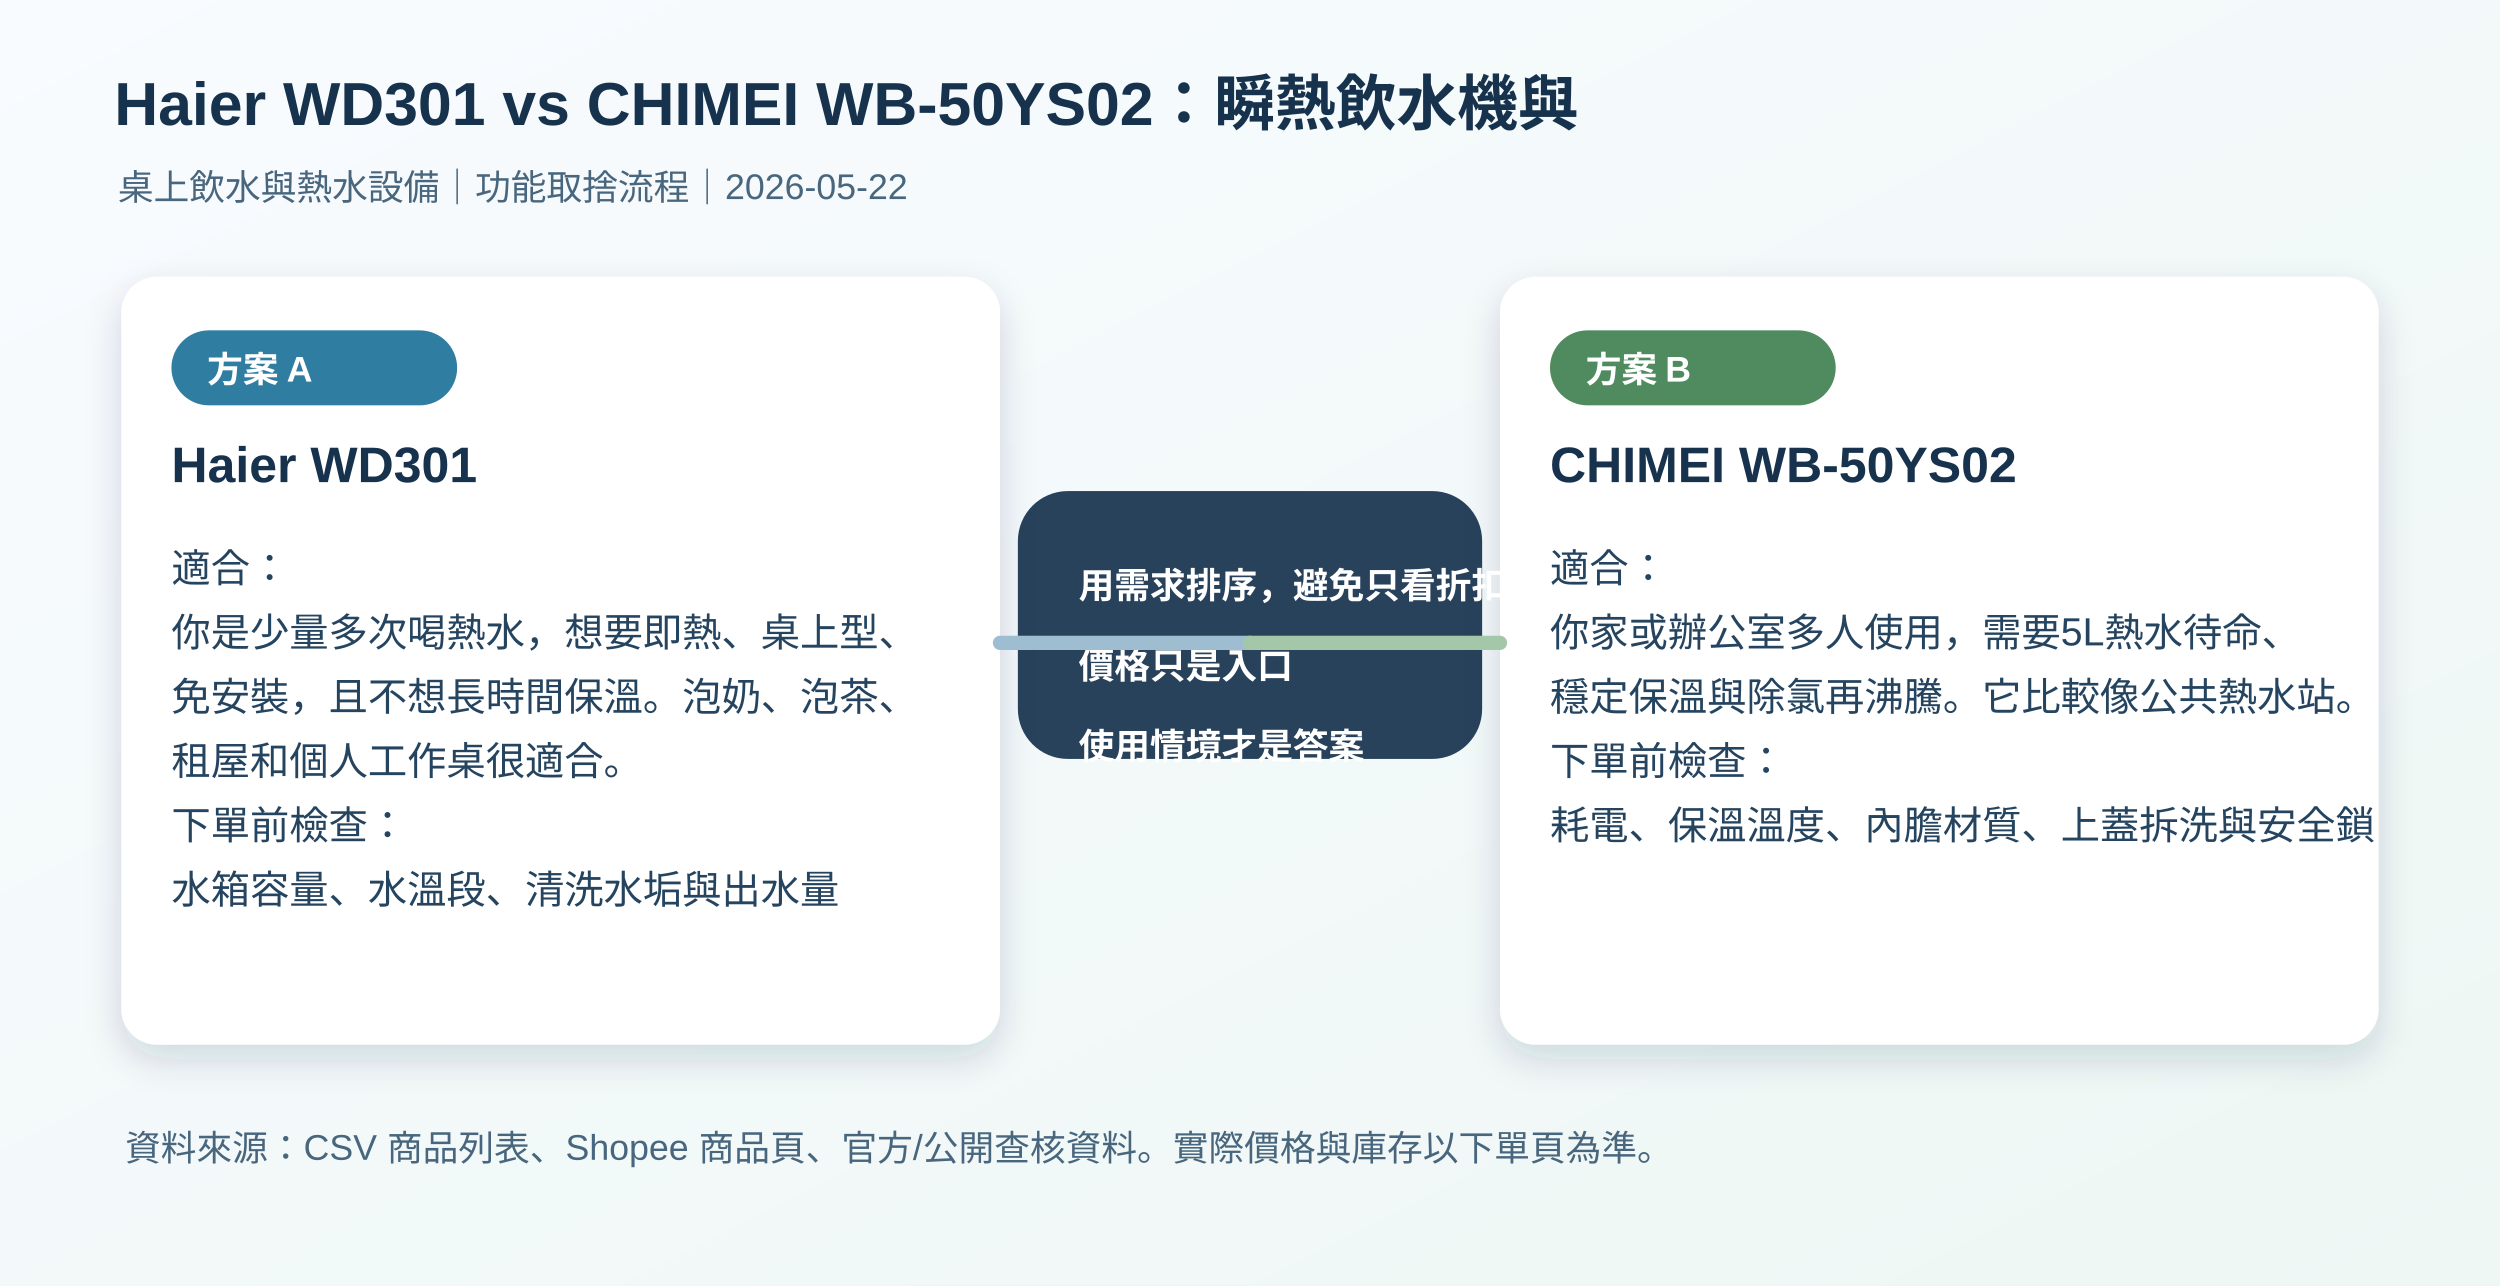
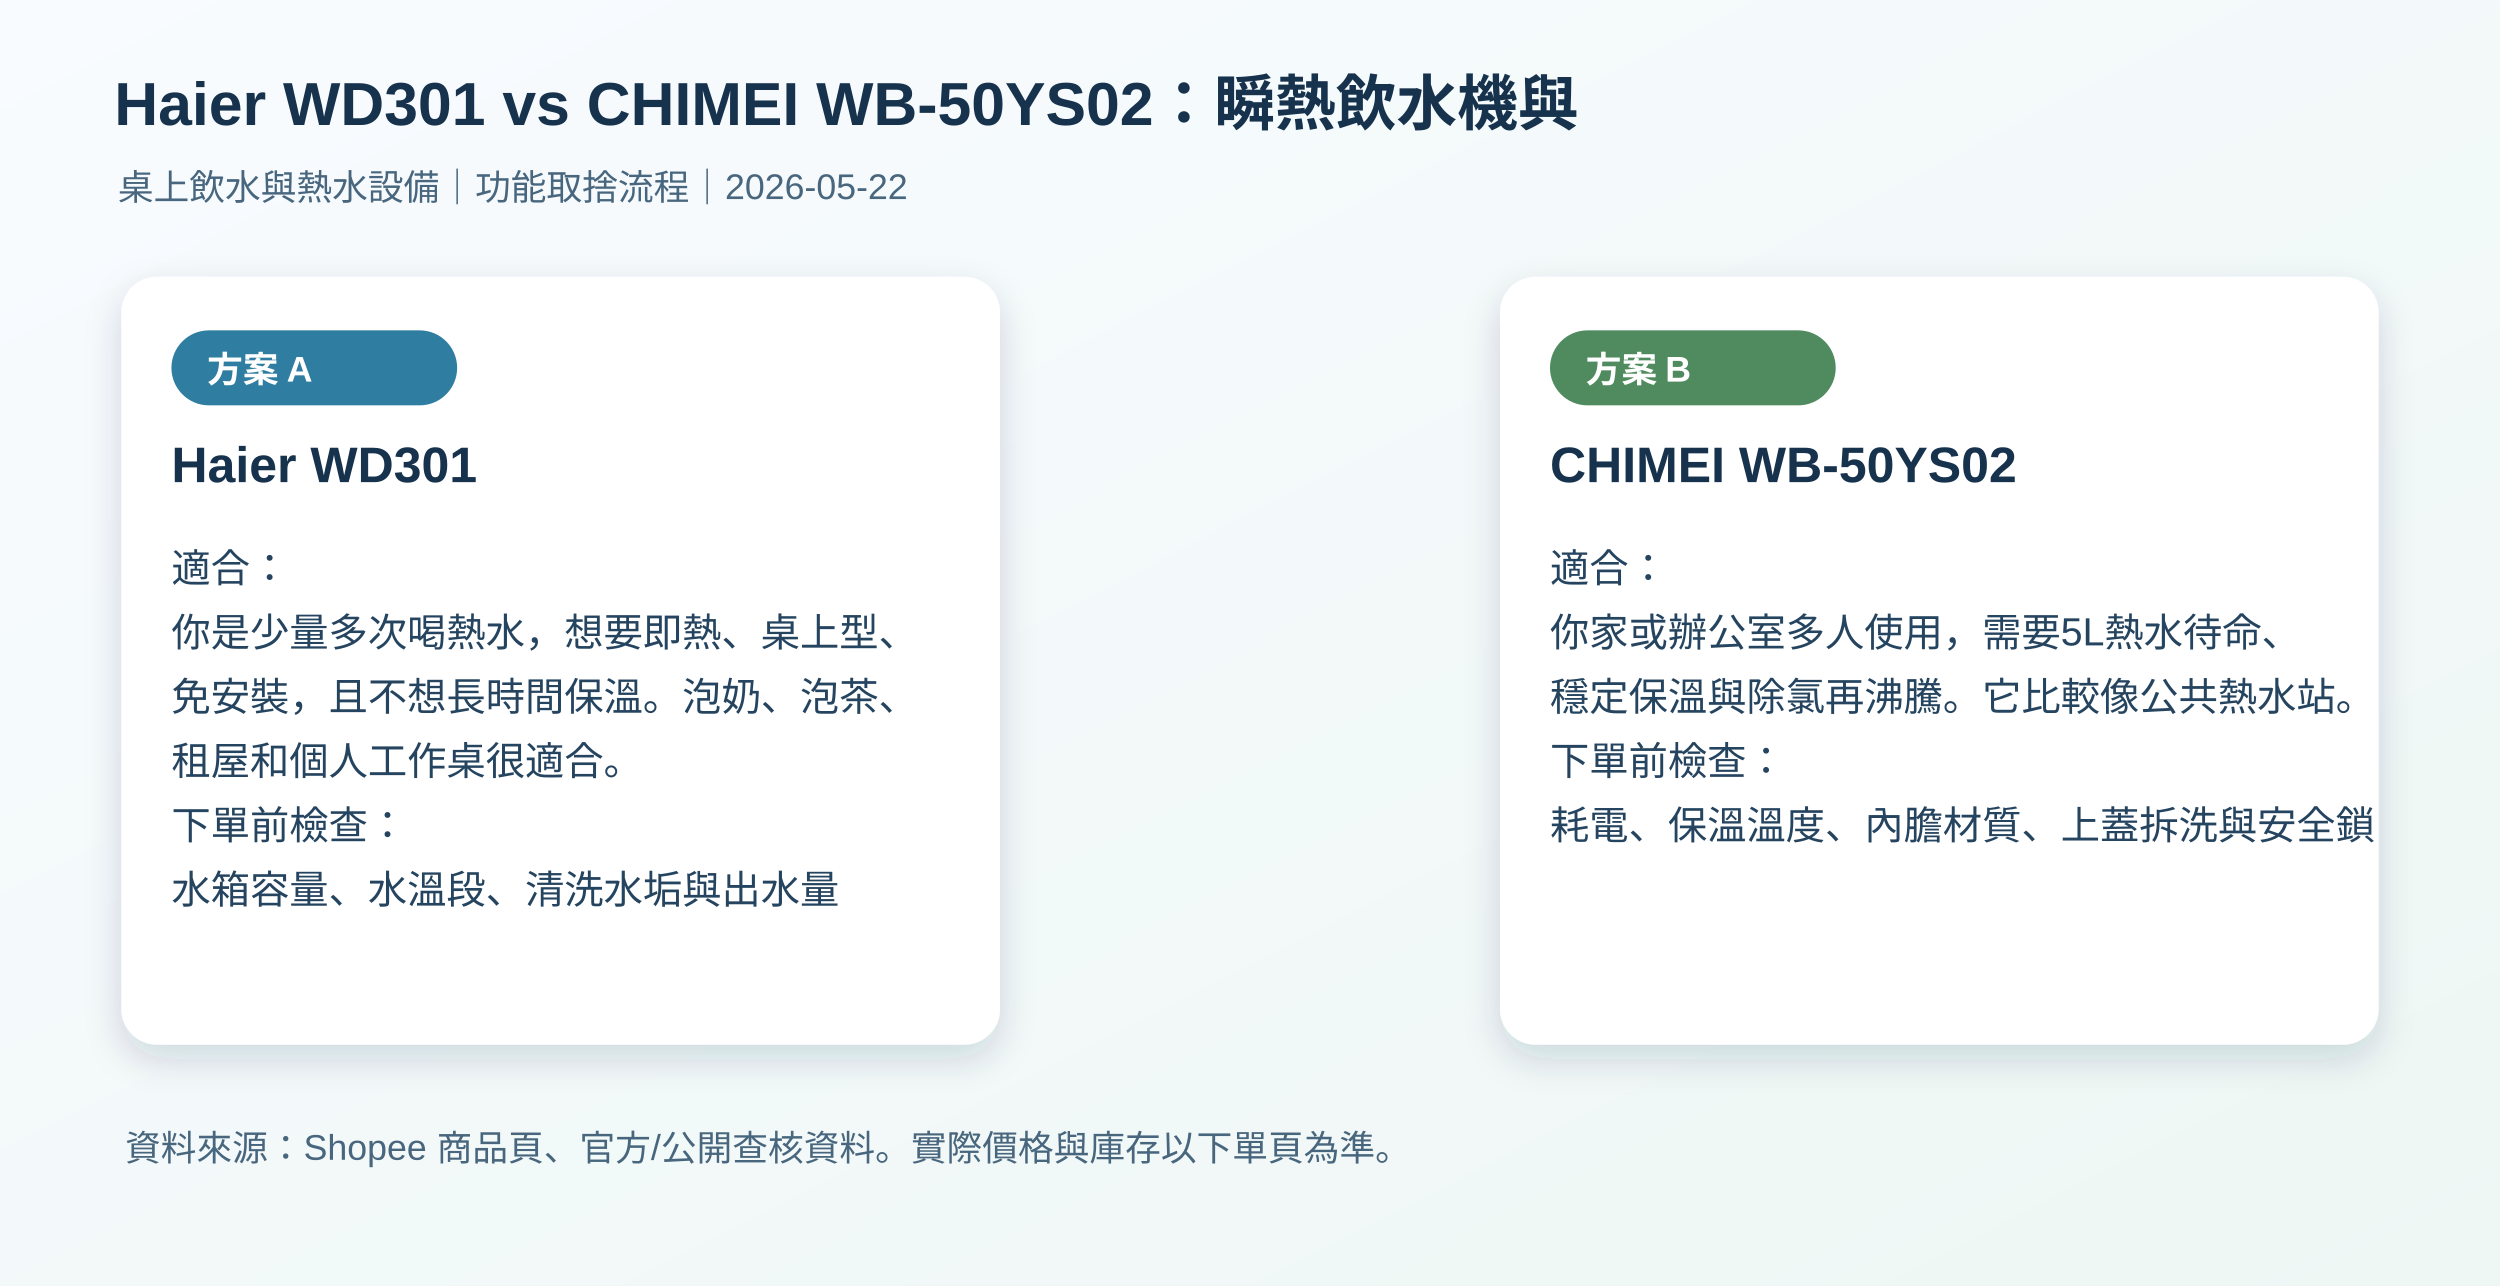
<svg xmlns="http://www.w3.org/2000/svg" width="1400" height="720" viewBox="0 0 1400 720" role="img" aria-labelledby="title desc">
  <defs>
    <linearGradient id="bg" x1="0" x2="1" y1="0" y2="1">
      <stop offset="0%" stop-color="#f8fbff" />
      <stop offset="100%" stop-color="#eef7f4" />
    </linearGradient>
    <filter id="shadow" x="-10%" y="-10%" width="120%" height="120%">
      <feDropShadow dx="0" dy="8" stdDeviation="10" flood-color="#17324d" flood-opacity="0.16" />
    </filter>
  </defs>
  <style>
    .title { font: 700 34px "Noto Sans TC", "Microsoft JhengHei", Arial, sans-serif; fill: #17324d; }
    .small { font: 500 20px "Noto Sans TC", "Microsoft JhengHei", Arial, sans-serif; fill: #48667d; }
    .label { font: 700 28px "Noto Sans TC", "Microsoft JhengHei", Arial, sans-serif; fill: #17324d; }
    .body { font: 500 22px "Noto Sans TC", "Microsoft JhengHei", Arial, sans-serif; fill: #25445f; }
    .pill { font: 700 20px "Noto Sans TC", "Microsoft JhengHei", Arial, sans-serif; fill: #ffffff; }
  </style>
  <rect width="1400" height="720" fill="url(#bg)" />
  <text x="64" y="70" class="title">Haier WD301 vs CHIMEI WB-50YS02：瞬熱飲水機與</text>
  <text x="66" y="112" class="small">桌上飲水與熱水設備｜功能取捨流程｜2026-05-22</text>
  <rect x="68" y="155" width="492" height="430" rx="20" fill="#ffffff" filter="url(#shadow)" />
  <rect x="840" y="155" width="492" height="430" rx="20" fill="#ffffff" filter="url(#shadow)" />
  <rect x="96" y="185" width="160" height="42" rx="21" fill="#2f7da1" />
  <rect x="868" y="185" width="160" height="42" rx="21" fill="#4f8b5f" />
  <text x="116" y="214" class="pill">方案 A</text>
  <text x="888" y="214" class="pill">方案 B</text>
  <text x="96" y="270" class="label">Haier WD301</text>
  <text x="868" y="270" class="label">CHIMEI WB-50YS02</text>
  <text x="96" y="326" class="body">適合：</text>
  <text x="96" y="362" class="body">你是少量多次喝熱水，想要即熱、桌上型、</text>
  <text x="96" y="398" class="body">免安裝，且不想長時間保溫。泡奶、泡茶、</text>
  <text x="96" y="434" class="body">租屋和個人工作桌很適合。</text>
  <text x="96" y="470" class="body">下單前檢查：</text>
  <text x="96" y="506" class="body">水箱容量、水溫段、清洗水垢與出水量</text>
  <text x="868" y="326" class="body">適合：</text>
  <text x="868" y="362" class="body">你家或辦公室多人使用，需要5L熱水待命、</text>
  <text x="868" y="398" class="body">穩定保溫與除氯再沸騰。它比較像公共熱水站。</text>
  <text x="868" y="434" class="body">下單前檢查：</text>
  <text x="868" y="470" class="body">耗電、保溫溫度、內膽材質、上蓋拆洗與安全鎖</text>
-   <rect x="570" y="275" width="260" height="150" rx="28" fill="#17324d" opacity="0.92" />
-   <text x="604" y="335" class="pill">用需求排序，避免只看折扣</text>
-   <text x="604" y="380" class="pill">價格只是入口</text>
-   <text x="604" y="425" class="pill">使用情境才是答案</text>
-   <path d="M560 360 C625 360 650 360 700 360" stroke="#9fbdd0" stroke-width="8" stroke-linecap="round" />
-   <path d="M840 360 C775 360 750 360 700 360" stroke="#a5c7a9" stroke-width="8" stroke-linecap="round" />
-   <text x="70" y="650" class="small">資料來源：CSV 商品列表、Shopee 商品頁、官方/公開查核資料。實際價格與庫存以下單頁為準。</text>
+   <text x="70" y="650" class="small">資料來源：Shopee 商品頁、官方/公開查核資料。實際價格與庫存以下單頁為準。</text>
</svg>
